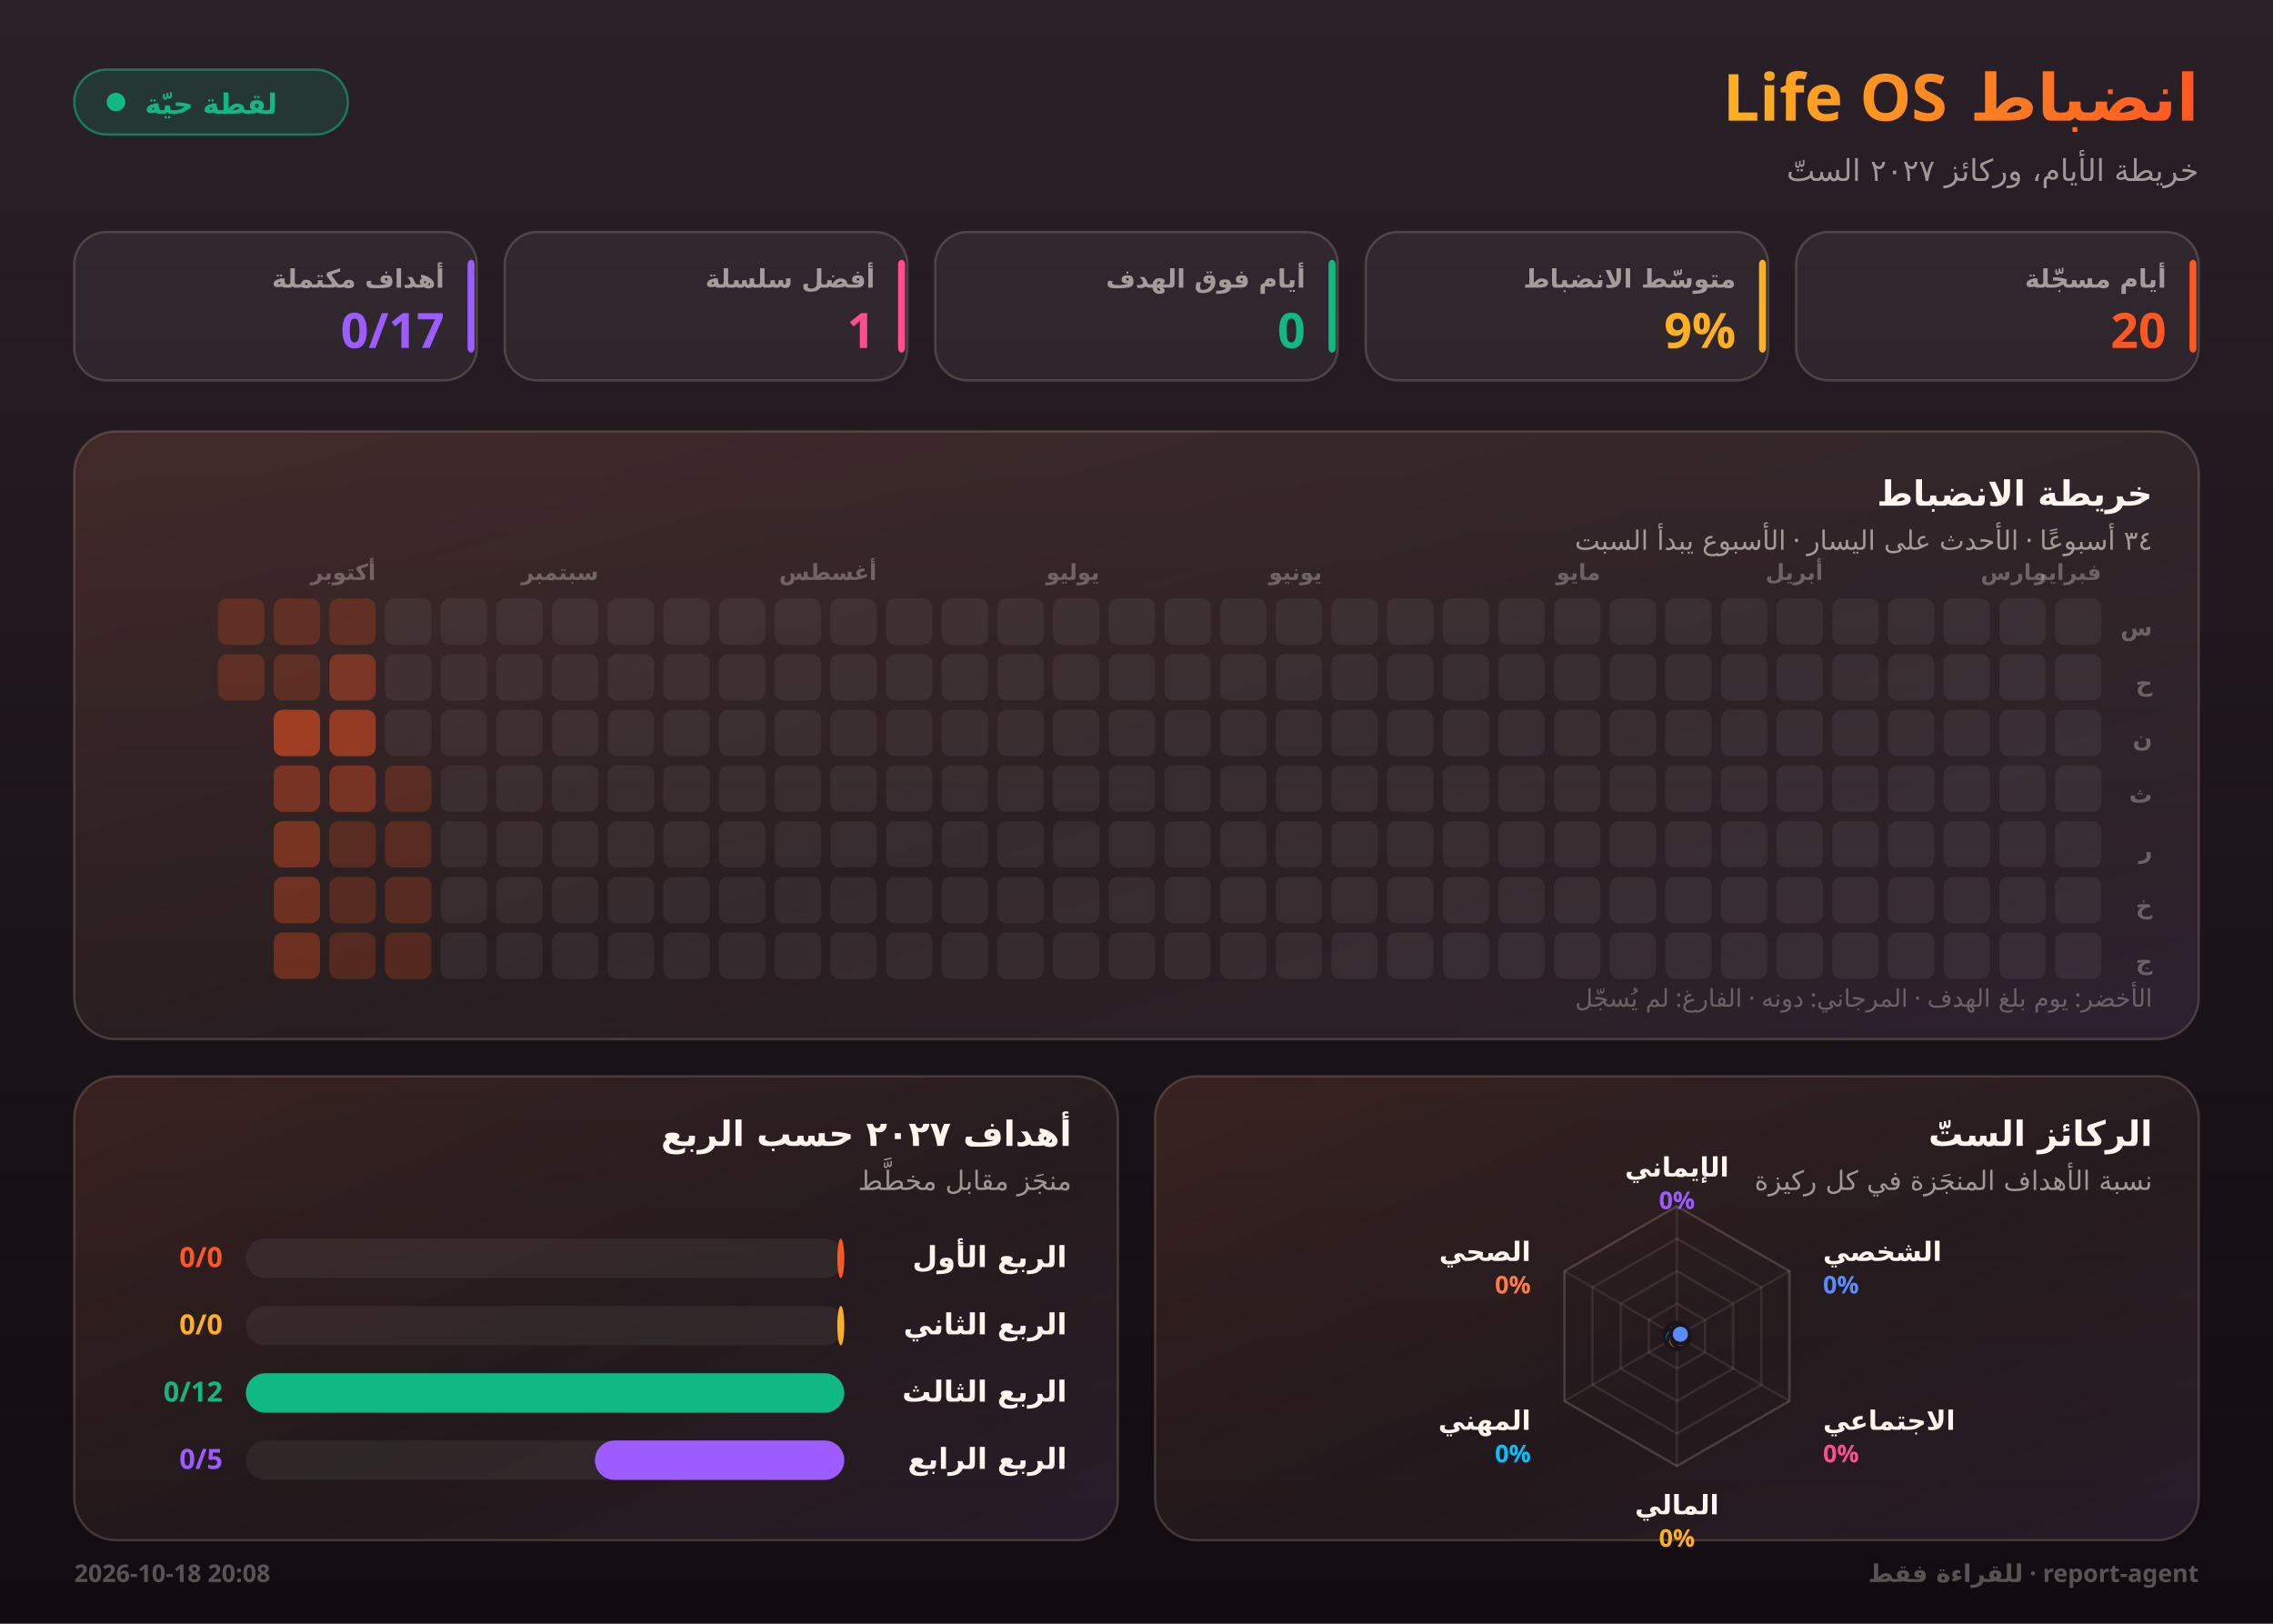
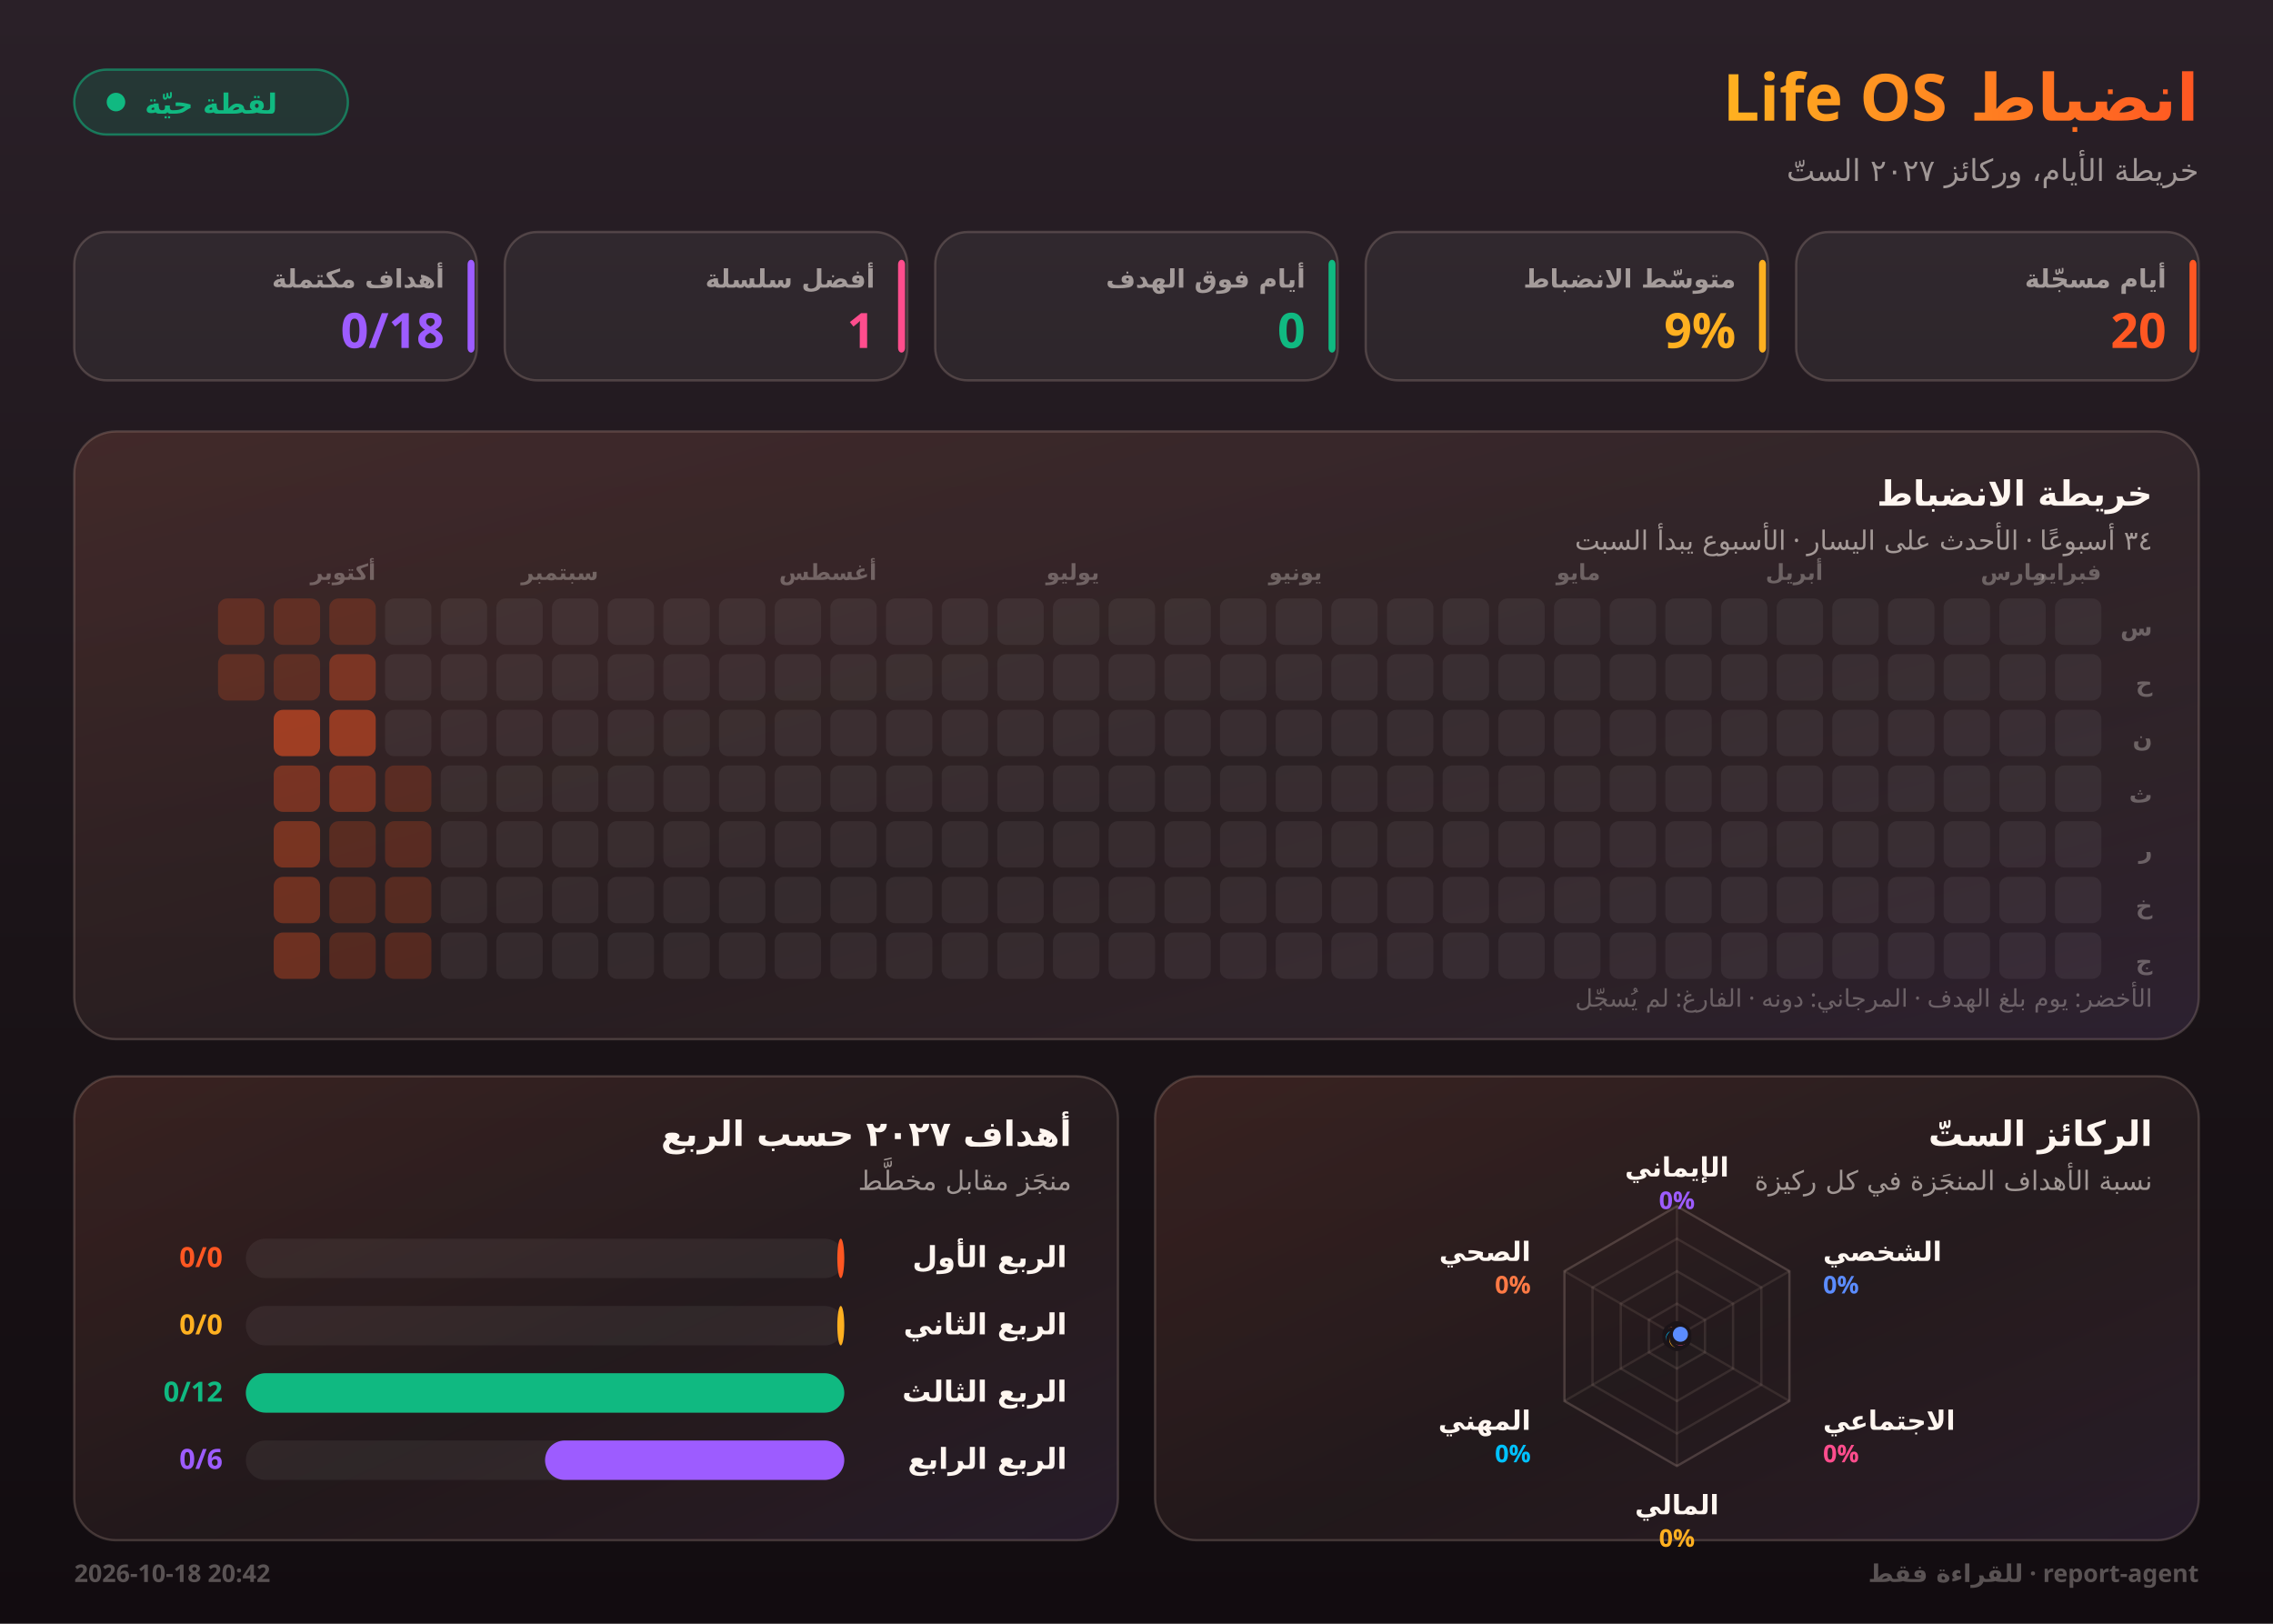
<svg xmlns="http://www.w3.org/2000/svg" width="980" height="700" viewBox="0 0 980 700" font-family="Tajawal, Cairo, 'Segoe UI', system-ui, sans-serif">
  <defs>
    <linearGradient id="sky" x1="0" y1="0" x2="0" y2="1">
      <stop offset="0%" stop-color="#2A2028" />
      <stop offset="55%" stop-color="#1B1418" />
      <stop offset="100%" stop-color="#120C10" />
    </linearGradient>
    <linearGradient id="sheen" x1="0" y1="0" x2="1" y2="1">
      <stop offset="0%" stop-color="#FF5722" stop-opacity="0.10" />
      <stop offset="55%" stop-color="#FF5722" stop-opacity="0.02" />
      <stop offset="100%" stop-color="#9D5CFF" stop-opacity="0.07" />
    </linearGradient>
    <linearGradient id="title" x1="1" y1="0" x2="0" y2="0">
      <stop offset="0%" stop-color="#FF5722" />
      <stop offset="100%" stop-color="#FFB020" />
    </linearGradient>
  </defs>
  <rect width="980" height="700" fill="url(#sky)" />
  <text x="948" y="52" fill="url(#title)" font-size="28" font-weight="800" text-anchor="start" style="direction:rtl;unicode-bidi:isolate">انضباط Life OS</text>
  <text x="948" y="78" fill="rgba(255,246,240,0.56)" font-size="13" font-weight="500" text-anchor="start" style="direction:rtl;unicode-bidi:isolate">خريطة الأيام، وركائز ٢٠٢٧ الستّ</text>
  <rect x="32" y="30" width="118" height="28" rx="14" fill="#10B981" fill-opacity="0.16" stroke="#10B981" stroke-opacity="0.55" />
  <circle cx="50" cy="44" r="4" fill="#10B981" />
  <text x="91" y="49" fill="#10B981" font-size="12" font-weight="700" text-anchor="middle" style="direction:rtl;unicode-bidi:isolate">لقطة حيّة</text>
  <rect x="774.4" y="100" width="173.6" height="64" rx="14" fill="rgba(255,255,255,0.05)" stroke="rgba(255,225,210,0.18)" />
  <rect x="944" y="112" width="3" height="40" rx="2" fill="#FF5722" />
  <text x="934" y="124" fill="rgba(255,246,240,0.56)" font-size="11" font-weight="600" text-anchor="start" style="direction:rtl;unicode-bidi:isolate">أيام مسجّلة</text>
  <text x="934" y="150" fill="#FF5722" font-size="21" font-weight="800" text-anchor="end" style="direction:ltr;unicode-bidi:isolate">20</text>
  <rect x="588.8" y="100" width="173.6" height="64" rx="14" fill="rgba(255,255,255,0.05)" stroke="rgba(255,225,210,0.18)" />
  <rect x="758.4" y="112" width="3" height="40" rx="2" fill="#FFB020" />
  <text x="748.4" y="124" fill="rgba(255,246,240,0.56)" font-size="11" font-weight="600" text-anchor="start" style="direction:rtl;unicode-bidi:isolate">متوسّط الانضباط</text>
  <text x="748.4" y="150" fill="#FFB020" font-size="21" font-weight="800" text-anchor="end" style="direction:ltr;unicode-bidi:isolate">9%</text>
  <rect x="403.2" y="100" width="173.6" height="64" rx="14" fill="rgba(255,255,255,0.05)" stroke="rgba(255,225,210,0.18)" />
  <rect x="572.8" y="112" width="3" height="40" rx="2" fill="#10B981" />
  <text x="562.8" y="124" fill="rgba(255,246,240,0.56)" font-size="11" font-weight="600" text-anchor="start" style="direction:rtl;unicode-bidi:isolate">أيام فوق الهدف</text>
  <text x="562.8" y="150" fill="#10B981" font-size="21" font-weight="800" text-anchor="end" style="direction:ltr;unicode-bidi:isolate">0</text>
  <rect x="217.6" y="100" width="173.6" height="64" rx="14" fill="rgba(255,255,255,0.05)" stroke="rgba(255,225,210,0.18)" />
  <rect x="387.2" y="112" width="3" height="40" rx="2" fill="#FF4D8D" />
  <text x="377.2" y="124" fill="rgba(255,246,240,0.56)" font-size="11" font-weight="600" text-anchor="start" style="direction:rtl;unicode-bidi:isolate">أفضل سلسلة</text>
  <text x="377.2" y="150" fill="#FF4D8D" font-size="21" font-weight="800" text-anchor="end" style="direction:ltr;unicode-bidi:isolate">1</text>
  <rect x="32" y="100" width="173.6" height="64" rx="14" fill="rgba(255,255,255,0.05)" stroke="rgba(255,225,210,0.18)" />
  <rect x="201.6" y="112" width="3" height="40" rx="2" fill="#9D5CFF" />
  <text x="191.6" y="124" fill="rgba(255,246,240,0.56)" font-size="11" font-weight="600" text-anchor="start" style="direction:rtl;unicode-bidi:isolate">أهداف مكتملة</text>
-   <text x="191.6" y="150" fill="#9D5CFF" font-size="21" font-weight="800" text-anchor="end" style="direction:ltr;unicode-bidi:isolate">0/17</text>
+   <text x="191.6" y="150" fill="#9D5CFF" font-size="21" font-weight="800" text-anchor="end" style="direction:ltr;unicode-bidi:isolate">0/18</text>
  <g>
    <rect x="32" y="186" width="916" height="262" rx="18" fill="rgba(255,255,255,0.045)" stroke="rgba(255,225,210,0.18)" />
    <rect x="32" y="186" width="916" height="262" rx="18" fill="url(#sheen)" />
  </g>
  <text x="928" y="218" fill="#FFF6F0" font-size="15" font-weight="700" text-anchor="start" style="direction:rtl;unicode-bidi:isolate">خريطة الانضباط</text>
  <text x="928" y="237" fill="rgba(255,246,240,0.56)" font-size="11.5" font-weight="500" text-anchor="start" style="direction:rtl;unicode-bidi:isolate">٣٤ أسبوعًا · الأحدث على اليسار · الأسبوع يبدأ السبت</text>
  <text x="928" y="274" fill="rgba(255,246,240,0.30)" font-size="10" font-weight="600" text-anchor="start" style="direction:rtl;unicode-bidi:isolate">س</text>
  <text x="928" y="298" fill="rgba(255,246,240,0.30)" font-size="10" font-weight="600" text-anchor="start" style="direction:rtl;unicode-bidi:isolate">ح</text>
  <text x="928" y="322" fill="rgba(255,246,240,0.30)" font-size="10" font-weight="600" text-anchor="start" style="direction:rtl;unicode-bidi:isolate">ن</text>
  <text x="928" y="346" fill="rgba(255,246,240,0.30)" font-size="10" font-weight="600" text-anchor="start" style="direction:rtl;unicode-bidi:isolate">ث</text>
  <text x="928" y="370" fill="rgba(255,246,240,0.30)" font-size="10" font-weight="600" text-anchor="start" style="direction:rtl;unicode-bidi:isolate">ر</text>
  <text x="928" y="394" fill="rgba(255,246,240,0.30)" font-size="10" font-weight="600" text-anchor="start" style="direction:rtl;unicode-bidi:isolate">خ</text>
  <text x="928" y="418" fill="rgba(255,246,240,0.30)" font-size="10" font-weight="600" text-anchor="start" style="direction:rtl;unicode-bidi:isolate">ج</text>
  <text x="906" y="250" fill="rgba(255,246,240,0.30)" font-size="9.5" font-weight="600" text-anchor="start" style="direction:rtl;unicode-bidi:isolate">فبراير</text>
  <rect x="886" y="258" width="20" height="20" rx="4" fill="rgba(255,255,255,0.055)" fill-opacity="1.00" />
  <rect x="886" y="282" width="20" height="20" rx="4" fill="rgba(255,255,255,0.055)" fill-opacity="1.00" />
  <rect x="886" y="306" width="20" height="20" rx="4" fill="rgba(255,255,255,0.055)" fill-opacity="1.00" />
  <rect x="886" y="330" width="20" height="20" rx="4" fill="rgba(255,255,255,0.055)" fill-opacity="1.00" />
  <rect x="886" y="354" width="20" height="20" rx="4" fill="rgba(255,255,255,0.055)" fill-opacity="1.00" />
  <rect x="886" y="378" width="20" height="20" rx="4" fill="rgba(255,255,255,0.055)" fill-opacity="1.00" />
  <rect x="886" y="402" width="20" height="20" rx="4" fill="rgba(255,255,255,0.055)" fill-opacity="1.00" />
  <text x="882" y="250" fill="rgba(255,246,240,0.30)" font-size="9.5" font-weight="600" text-anchor="start" style="direction:rtl;unicode-bidi:isolate">مارس</text>
  <rect x="862" y="258" width="20" height="20" rx="4" fill="rgba(255,255,255,0.055)" fill-opacity="1.00" />
  <rect x="862" y="282" width="20" height="20" rx="4" fill="rgba(255,255,255,0.055)" fill-opacity="1.00" />
  <rect x="862" y="306" width="20" height="20" rx="4" fill="rgba(255,255,255,0.055)" fill-opacity="1.00" />
  <rect x="862" y="330" width="20" height="20" rx="4" fill="rgba(255,255,255,0.055)" fill-opacity="1.00" />
  <rect x="862" y="354" width="20" height="20" rx="4" fill="rgba(255,255,255,0.055)" fill-opacity="1.00" />
  <rect x="862" y="378" width="20" height="20" rx="4" fill="rgba(255,255,255,0.055)" fill-opacity="1.00" />
  <rect x="862" y="402" width="20" height="20" rx="4" fill="rgba(255,255,255,0.055)" fill-opacity="1.00" />
  <rect x="838" y="258" width="20" height="20" rx="4" fill="rgba(255,255,255,0.055)" fill-opacity="1.00" />
  <rect x="838" y="282" width="20" height="20" rx="4" fill="rgba(255,255,255,0.055)" fill-opacity="1.00" />
  <rect x="838" y="306" width="20" height="20" rx="4" fill="rgba(255,255,255,0.055)" fill-opacity="1.00" />
  <rect x="838" y="330" width="20" height="20" rx="4" fill="rgba(255,255,255,0.055)" fill-opacity="1.00" />
  <rect x="838" y="354" width="20" height="20" rx="4" fill="rgba(255,255,255,0.055)" fill-opacity="1.00" />
  <rect x="838" y="378" width="20" height="20" rx="4" fill="rgba(255,255,255,0.055)" fill-opacity="1.00" />
  <rect x="838" y="402" width="20" height="20" rx="4" fill="rgba(255,255,255,0.055)" fill-opacity="1.00" />
  <rect x="814" y="258" width="20" height="20" rx="4" fill="rgba(255,255,255,0.055)" fill-opacity="1.00" />
  <rect x="814" y="282" width="20" height="20" rx="4" fill="rgba(255,255,255,0.055)" fill-opacity="1.00" />
  <rect x="814" y="306" width="20" height="20" rx="4" fill="rgba(255,255,255,0.055)" fill-opacity="1.00" />
  <rect x="814" y="330" width="20" height="20" rx="4" fill="rgba(255,255,255,0.055)" fill-opacity="1.00" />
  <rect x="814" y="354" width="20" height="20" rx="4" fill="rgba(255,255,255,0.055)" fill-opacity="1.00" />
  <rect x="814" y="378" width="20" height="20" rx="4" fill="rgba(255,255,255,0.055)" fill-opacity="1.00" />
  <rect x="814" y="402" width="20" height="20" rx="4" fill="rgba(255,255,255,0.055)" fill-opacity="1.00" />
  <rect x="790" y="258" width="20" height="20" rx="4" fill="rgba(255,255,255,0.055)" fill-opacity="1.00" />
  <rect x="790" y="282" width="20" height="20" rx="4" fill="rgba(255,255,255,0.055)" fill-opacity="1.00" />
  <rect x="790" y="306" width="20" height="20" rx="4" fill="rgba(255,255,255,0.055)" fill-opacity="1.00" />
  <rect x="790" y="330" width="20" height="20" rx="4" fill="rgba(255,255,255,0.055)" fill-opacity="1.00" />
  <rect x="790" y="354" width="20" height="20" rx="4" fill="rgba(255,255,255,0.055)" fill-opacity="1.00" />
  <rect x="790" y="378" width="20" height="20" rx="4" fill="rgba(255,255,255,0.055)" fill-opacity="1.00" />
  <rect x="790" y="402" width="20" height="20" rx="4" fill="rgba(255,255,255,0.055)" fill-opacity="1.00" />
  <text x="786" y="250" fill="rgba(255,246,240,0.30)" font-size="9.5" font-weight="600" text-anchor="start" style="direction:rtl;unicode-bidi:isolate">أبريل</text>
  <rect x="766" y="258" width="20" height="20" rx="4" fill="rgba(255,255,255,0.055)" fill-opacity="1.00" />
  <rect x="766" y="282" width="20" height="20" rx="4" fill="rgba(255,255,255,0.055)" fill-opacity="1.00" />
  <rect x="766" y="306" width="20" height="20" rx="4" fill="rgba(255,255,255,0.055)" fill-opacity="1.00" />
  <rect x="766" y="330" width="20" height="20" rx="4" fill="rgba(255,255,255,0.055)" fill-opacity="1.00" />
  <rect x="766" y="354" width="20" height="20" rx="4" fill="rgba(255,255,255,0.055)" fill-opacity="1.00" />
  <rect x="766" y="378" width="20" height="20" rx="4" fill="rgba(255,255,255,0.055)" fill-opacity="1.00" />
  <rect x="766" y="402" width="20" height="20" rx="4" fill="rgba(255,255,255,0.055)" fill-opacity="1.00" />
  <rect x="742" y="258" width="20" height="20" rx="4" fill="rgba(255,255,255,0.055)" fill-opacity="1.00" />
  <rect x="742" y="282" width="20" height="20" rx="4" fill="rgba(255,255,255,0.055)" fill-opacity="1.00" />
  <rect x="742" y="306" width="20" height="20" rx="4" fill="rgba(255,255,255,0.055)" fill-opacity="1.00" />
  <rect x="742" y="330" width="20" height="20" rx="4" fill="rgba(255,255,255,0.055)" fill-opacity="1.00" />
  <rect x="742" y="354" width="20" height="20" rx="4" fill="rgba(255,255,255,0.055)" fill-opacity="1.00" />
  <rect x="742" y="378" width="20" height="20" rx="4" fill="rgba(255,255,255,0.055)" fill-opacity="1.00" />
  <rect x="742" y="402" width="20" height="20" rx="4" fill="rgba(255,255,255,0.055)" fill-opacity="1.00" />
  <rect x="718" y="258" width="20" height="20" rx="4" fill="rgba(255,255,255,0.055)" fill-opacity="1.00" />
  <rect x="718" y="282" width="20" height="20" rx="4" fill="rgba(255,255,255,0.055)" fill-opacity="1.00" />
  <rect x="718" y="306" width="20" height="20" rx="4" fill="rgba(255,255,255,0.055)" fill-opacity="1.00" />
  <rect x="718" y="330" width="20" height="20" rx="4" fill="rgba(255,255,255,0.055)" fill-opacity="1.00" />
  <rect x="718" y="354" width="20" height="20" rx="4" fill="rgba(255,255,255,0.055)" fill-opacity="1.00" />
  <rect x="718" y="378" width="20" height="20" rx="4" fill="rgba(255,255,255,0.055)" fill-opacity="1.00" />
  <rect x="718" y="402" width="20" height="20" rx="4" fill="rgba(255,255,255,0.055)" fill-opacity="1.00" />
  <rect x="694" y="258" width="20" height="20" rx="4" fill="rgba(255,255,255,0.055)" fill-opacity="1.00" />
  <rect x="694" y="282" width="20" height="20" rx="4" fill="rgba(255,255,255,0.055)" fill-opacity="1.00" />
  <rect x="694" y="306" width="20" height="20" rx="4" fill="rgba(255,255,255,0.055)" fill-opacity="1.00" />
  <rect x="694" y="330" width="20" height="20" rx="4" fill="rgba(255,255,255,0.055)" fill-opacity="1.00" />
  <rect x="694" y="354" width="20" height="20" rx="4" fill="rgba(255,255,255,0.055)" fill-opacity="1.00" />
  <rect x="694" y="378" width="20" height="20" rx="4" fill="rgba(255,255,255,0.055)" fill-opacity="1.00" />
  <rect x="694" y="402" width="20" height="20" rx="4" fill="rgba(255,255,255,0.055)" fill-opacity="1.00" />
  <text x="690" y="250" fill="rgba(255,246,240,0.30)" font-size="9.5" font-weight="600" text-anchor="start" style="direction:rtl;unicode-bidi:isolate">مايو</text>
  <rect x="670" y="258" width="20" height="20" rx="4" fill="rgba(255,255,255,0.055)" fill-opacity="1.00" />
  <rect x="670" y="282" width="20" height="20" rx="4" fill="rgba(255,255,255,0.055)" fill-opacity="1.00" />
  <rect x="670" y="306" width="20" height="20" rx="4" fill="rgba(255,255,255,0.055)" fill-opacity="1.00" />
  <rect x="670" y="330" width="20" height="20" rx="4" fill="rgba(255,255,255,0.055)" fill-opacity="1.00" />
  <rect x="670" y="354" width="20" height="20" rx="4" fill="rgba(255,255,255,0.055)" fill-opacity="1.00" />
  <rect x="670" y="378" width="20" height="20" rx="4" fill="rgba(255,255,255,0.055)" fill-opacity="1.00" />
  <rect x="670" y="402" width="20" height="20" rx="4" fill="rgba(255,255,255,0.055)" fill-opacity="1.00" />
  <rect x="646" y="258" width="20" height="20" rx="4" fill="rgba(255,255,255,0.055)" fill-opacity="1.00" />
  <rect x="646" y="282" width="20" height="20" rx="4" fill="rgba(255,255,255,0.055)" fill-opacity="1.00" />
  <rect x="646" y="306" width="20" height="20" rx="4" fill="rgba(255,255,255,0.055)" fill-opacity="1.00" />
  <rect x="646" y="330" width="20" height="20" rx="4" fill="rgba(255,255,255,0.055)" fill-opacity="1.00" />
  <rect x="646" y="354" width="20" height="20" rx="4" fill="rgba(255,255,255,0.055)" fill-opacity="1.00" />
  <rect x="646" y="378" width="20" height="20" rx="4" fill="rgba(255,255,255,0.055)" fill-opacity="1.00" />
  <rect x="646" y="402" width="20" height="20" rx="4" fill="rgba(255,255,255,0.055)" fill-opacity="1.00" />
  <rect x="622" y="258" width="20" height="20" rx="4" fill="rgba(255,255,255,0.055)" fill-opacity="1.00" />
  <rect x="622" y="282" width="20" height="20" rx="4" fill="rgba(255,255,255,0.055)" fill-opacity="1.00" />
  <rect x="622" y="306" width="20" height="20" rx="4" fill="rgba(255,255,255,0.055)" fill-opacity="1.00" />
  <rect x="622" y="330" width="20" height="20" rx="4" fill="rgba(255,255,255,0.055)" fill-opacity="1.00" />
  <rect x="622" y="354" width="20" height="20" rx="4" fill="rgba(255,255,255,0.055)" fill-opacity="1.00" />
  <rect x="622" y="378" width="20" height="20" rx="4" fill="rgba(255,255,255,0.055)" fill-opacity="1.00" />
  <rect x="622" y="402" width="20" height="20" rx="4" fill="rgba(255,255,255,0.055)" fill-opacity="1.00" />
  <rect x="598" y="258" width="20" height="20" rx="4" fill="rgba(255,255,255,0.055)" fill-opacity="1.00" />
  <rect x="598" y="282" width="20" height="20" rx="4" fill="rgba(255,255,255,0.055)" fill-opacity="1.00" />
  <rect x="598" y="306" width="20" height="20" rx="4" fill="rgba(255,255,255,0.055)" fill-opacity="1.00" />
  <rect x="598" y="330" width="20" height="20" rx="4" fill="rgba(255,255,255,0.055)" fill-opacity="1.00" />
  <rect x="598" y="354" width="20" height="20" rx="4" fill="rgba(255,255,255,0.055)" fill-opacity="1.00" />
  <rect x="598" y="378" width="20" height="20" rx="4" fill="rgba(255,255,255,0.055)" fill-opacity="1.00" />
  <rect x="598" y="402" width="20" height="20" rx="4" fill="rgba(255,255,255,0.055)" fill-opacity="1.00" />
  <rect x="574" y="258" width="20" height="20" rx="4" fill="rgba(255,255,255,0.055)" fill-opacity="1.00" />
  <rect x="574" y="282" width="20" height="20" rx="4" fill="rgba(255,255,255,0.055)" fill-opacity="1.00" />
  <rect x="574" y="306" width="20" height="20" rx="4" fill="rgba(255,255,255,0.055)" fill-opacity="1.00" />
  <rect x="574" y="330" width="20" height="20" rx="4" fill="rgba(255,255,255,0.055)" fill-opacity="1.00" />
  <rect x="574" y="354" width="20" height="20" rx="4" fill="rgba(255,255,255,0.055)" fill-opacity="1.00" />
  <rect x="574" y="378" width="20" height="20" rx="4" fill="rgba(255,255,255,0.055)" fill-opacity="1.00" />
  <rect x="574" y="402" width="20" height="20" rx="4" fill="rgba(255,255,255,0.055)" fill-opacity="1.00" />
  <text x="570" y="250" fill="rgba(255,246,240,0.30)" font-size="9.5" font-weight="600" text-anchor="start" style="direction:rtl;unicode-bidi:isolate">يونيو</text>
  <rect x="550" y="258" width="20" height="20" rx="4" fill="rgba(255,255,255,0.055)" fill-opacity="1.00" />
  <rect x="550" y="282" width="20" height="20" rx="4" fill="rgba(255,255,255,0.055)" fill-opacity="1.00" />
  <rect x="550" y="306" width="20" height="20" rx="4" fill="rgba(255,255,255,0.055)" fill-opacity="1.00" />
  <rect x="550" y="330" width="20" height="20" rx="4" fill="rgba(255,255,255,0.055)" fill-opacity="1.00" />
  <rect x="550" y="354" width="20" height="20" rx="4" fill="rgba(255,255,255,0.055)" fill-opacity="1.00" />
  <rect x="550" y="378" width="20" height="20" rx="4" fill="rgba(255,255,255,0.055)" fill-opacity="1.00" />
  <rect x="550" y="402" width="20" height="20" rx="4" fill="rgba(255,255,255,0.055)" fill-opacity="1.00" />
  <rect x="526" y="258" width="20" height="20" rx="4" fill="rgba(255,255,255,0.055)" fill-opacity="1.00" />
  <rect x="526" y="282" width="20" height="20" rx="4" fill="rgba(255,255,255,0.055)" fill-opacity="1.00" />
  <rect x="526" y="306" width="20" height="20" rx="4" fill="rgba(255,255,255,0.055)" fill-opacity="1.00" />
  <rect x="526" y="330" width="20" height="20" rx="4" fill="rgba(255,255,255,0.055)" fill-opacity="1.00" />
  <rect x="526" y="354" width="20" height="20" rx="4" fill="rgba(255,255,255,0.055)" fill-opacity="1.00" />
  <rect x="526" y="378" width="20" height="20" rx="4" fill="rgba(255,255,255,0.055)" fill-opacity="1.00" />
  <rect x="526" y="402" width="20" height="20" rx="4" fill="rgba(255,255,255,0.055)" fill-opacity="1.00" />
  <rect x="502" y="258" width="20" height="20" rx="4" fill="rgba(255,255,255,0.055)" fill-opacity="1.00" />
  <rect x="502" y="282" width="20" height="20" rx="4" fill="rgba(255,255,255,0.055)" fill-opacity="1.00" />
  <rect x="502" y="306" width="20" height="20" rx="4" fill="rgba(255,255,255,0.055)" fill-opacity="1.00" />
  <rect x="502" y="330" width="20" height="20" rx="4" fill="rgba(255,255,255,0.055)" fill-opacity="1.00" />
  <rect x="502" y="354" width="20" height="20" rx="4" fill="rgba(255,255,255,0.055)" fill-opacity="1.00" />
  <rect x="502" y="378" width="20" height="20" rx="4" fill="rgba(255,255,255,0.055)" fill-opacity="1.00" />
  <rect x="502" y="402" width="20" height="20" rx="4" fill="rgba(255,255,255,0.055)" fill-opacity="1.00" />
  <rect x="478" y="258" width="20" height="20" rx="4" fill="rgba(255,255,255,0.055)" fill-opacity="1.00" />
  <rect x="478" y="282" width="20" height="20" rx="4" fill="rgba(255,255,255,0.055)" fill-opacity="1.00" />
  <rect x="478" y="306" width="20" height="20" rx="4" fill="rgba(255,255,255,0.055)" fill-opacity="1.00" />
  <rect x="478" y="330" width="20" height="20" rx="4" fill="rgba(255,255,255,0.055)" fill-opacity="1.00" />
  <rect x="478" y="354" width="20" height="20" rx="4" fill="rgba(255,255,255,0.055)" fill-opacity="1.00" />
  <rect x="478" y="378" width="20" height="20" rx="4" fill="rgba(255,255,255,0.055)" fill-opacity="1.00" />
  <rect x="478" y="402" width="20" height="20" rx="4" fill="rgba(255,255,255,0.055)" fill-opacity="1.00" />
  <text x="474" y="250" fill="rgba(255,246,240,0.30)" font-size="9.5" font-weight="600" text-anchor="start" style="direction:rtl;unicode-bidi:isolate">يوليو</text>
  <rect x="454" y="258" width="20" height="20" rx="4" fill="rgba(255,255,255,0.055)" fill-opacity="1.00" />
  <rect x="454" y="282" width="20" height="20" rx="4" fill="rgba(255,255,255,0.055)" fill-opacity="1.00" />
  <rect x="454" y="306" width="20" height="20" rx="4" fill="rgba(255,255,255,0.055)" fill-opacity="1.00" />
  <rect x="454" y="330" width="20" height="20" rx="4" fill="rgba(255,255,255,0.055)" fill-opacity="1.00" />
  <rect x="454" y="354" width="20" height="20" rx="4" fill="rgba(255,255,255,0.055)" fill-opacity="1.00" />
  <rect x="454" y="378" width="20" height="20" rx="4" fill="rgba(255,255,255,0.055)" fill-opacity="1.00" />
  <rect x="454" y="402" width="20" height="20" rx="4" fill="rgba(255,255,255,0.055)" fill-opacity="1.00" />
  <rect x="430" y="258" width="20" height="20" rx="4" fill="rgba(255,255,255,0.055)" fill-opacity="1.00" />
  <rect x="430" y="282" width="20" height="20" rx="4" fill="rgba(255,255,255,0.055)" fill-opacity="1.00" />
  <rect x="430" y="306" width="20" height="20" rx="4" fill="rgba(255,255,255,0.055)" fill-opacity="1.00" />
  <rect x="430" y="330" width="20" height="20" rx="4" fill="rgba(255,255,255,0.055)" fill-opacity="1.00" />
  <rect x="430" y="354" width="20" height="20" rx="4" fill="rgba(255,255,255,0.055)" fill-opacity="1.00" />
  <rect x="430" y="378" width="20" height="20" rx="4" fill="rgba(255,255,255,0.055)" fill-opacity="1.00" />
  <rect x="430" y="402" width="20" height="20" rx="4" fill="rgba(255,255,255,0.055)" fill-opacity="1.00" />
  <rect x="406" y="258" width="20" height="20" rx="4" fill="rgba(255,255,255,0.055)" fill-opacity="1.00" />
  <rect x="406" y="282" width="20" height="20" rx="4" fill="rgba(255,255,255,0.055)" fill-opacity="1.00" />
  <rect x="406" y="306" width="20" height="20" rx="4" fill="rgba(255,255,255,0.055)" fill-opacity="1.00" />
  <rect x="406" y="330" width="20" height="20" rx="4" fill="rgba(255,255,255,0.055)" fill-opacity="1.00" />
  <rect x="406" y="354" width="20" height="20" rx="4" fill="rgba(255,255,255,0.055)" fill-opacity="1.00" />
  <rect x="406" y="378" width="20" height="20" rx="4" fill="rgba(255,255,255,0.055)" fill-opacity="1.00" />
  <rect x="406" y="402" width="20" height="20" rx="4" fill="rgba(255,255,255,0.055)" fill-opacity="1.00" />
  <rect x="382" y="258" width="20" height="20" rx="4" fill="rgba(255,255,255,0.055)" fill-opacity="1.00" />
  <rect x="382" y="282" width="20" height="20" rx="4" fill="rgba(255,255,255,0.055)" fill-opacity="1.00" />
  <rect x="382" y="306" width="20" height="20" rx="4" fill="rgba(255,255,255,0.055)" fill-opacity="1.00" />
  <rect x="382" y="330" width="20" height="20" rx="4" fill="rgba(255,255,255,0.055)" fill-opacity="1.00" />
  <rect x="382" y="354" width="20" height="20" rx="4" fill="rgba(255,255,255,0.055)" fill-opacity="1.00" />
  <rect x="382" y="378" width="20" height="20" rx="4" fill="rgba(255,255,255,0.055)" fill-opacity="1.00" />
  <rect x="382" y="402" width="20" height="20" rx="4" fill="rgba(255,255,255,0.055)" fill-opacity="1.00" />
  <text x="378" y="250" fill="rgba(255,246,240,0.30)" font-size="9.5" font-weight="600" text-anchor="start" style="direction:rtl;unicode-bidi:isolate">أغسطس</text>
  <rect x="358" y="258" width="20" height="20" rx="4" fill="rgba(255,255,255,0.055)" fill-opacity="1.00" />
  <rect x="358" y="282" width="20" height="20" rx="4" fill="rgba(255,255,255,0.055)" fill-opacity="1.00" />
  <rect x="358" y="306" width="20" height="20" rx="4" fill="rgba(255,255,255,0.055)" fill-opacity="1.00" />
  <rect x="358" y="330" width="20" height="20" rx="4" fill="rgba(255,255,255,0.055)" fill-opacity="1.00" />
  <rect x="358" y="354" width="20" height="20" rx="4" fill="rgba(255,255,255,0.055)" fill-opacity="1.00" />
  <rect x="358" y="378" width="20" height="20" rx="4" fill="rgba(255,255,255,0.055)" fill-opacity="1.00" />
  <rect x="358" y="402" width="20" height="20" rx="4" fill="rgba(255,255,255,0.055)" fill-opacity="1.00" />
  <rect x="334" y="258" width="20" height="20" rx="4" fill="rgba(255,255,255,0.055)" fill-opacity="1.00" />
  <rect x="334" y="282" width="20" height="20" rx="4" fill="rgba(255,255,255,0.055)" fill-opacity="1.00" />
  <rect x="334" y="306" width="20" height="20" rx="4" fill="rgba(255,255,255,0.055)" fill-opacity="1.00" />
  <rect x="334" y="330" width="20" height="20" rx="4" fill="rgba(255,255,255,0.055)" fill-opacity="1.00" />
  <rect x="334" y="354" width="20" height="20" rx="4" fill="rgba(255,255,255,0.055)" fill-opacity="1.00" />
  <rect x="334" y="378" width="20" height="20" rx="4" fill="rgba(255,255,255,0.055)" fill-opacity="1.00" />
  <rect x="334" y="402" width="20" height="20" rx="4" fill="rgba(255,255,255,0.055)" fill-opacity="1.00" />
  <rect x="310" y="258" width="20" height="20" rx="4" fill="rgba(255,255,255,0.055)" fill-opacity="1.00" />
  <rect x="310" y="282" width="20" height="20" rx="4" fill="rgba(255,255,255,0.055)" fill-opacity="1.00" />
  <rect x="310" y="306" width="20" height="20" rx="4" fill="rgba(255,255,255,0.055)" fill-opacity="1.00" />
  <rect x="310" y="330" width="20" height="20" rx="4" fill="rgba(255,255,255,0.055)" fill-opacity="1.00" />
  <rect x="310" y="354" width="20" height="20" rx="4" fill="rgba(255,255,255,0.055)" fill-opacity="1.00" />
  <rect x="310" y="378" width="20" height="20" rx="4" fill="rgba(255,255,255,0.055)" fill-opacity="1.00" />
  <rect x="310" y="402" width="20" height="20" rx="4" fill="rgba(255,255,255,0.055)" fill-opacity="1.00" />
  <rect x="286" y="258" width="20" height="20" rx="4" fill="rgba(255,255,255,0.055)" fill-opacity="1.00" />
  <rect x="286" y="282" width="20" height="20" rx="4" fill="rgba(255,255,255,0.055)" fill-opacity="1.00" />
  <rect x="286" y="306" width="20" height="20" rx="4" fill="rgba(255,255,255,0.055)" fill-opacity="1.00" />
  <rect x="286" y="330" width="20" height="20" rx="4" fill="rgba(255,255,255,0.055)" fill-opacity="1.00" />
  <rect x="286" y="354" width="20" height="20" rx="4" fill="rgba(255,255,255,0.055)" fill-opacity="1.00" />
  <rect x="286" y="378" width="20" height="20" rx="4" fill="rgba(255,255,255,0.055)" fill-opacity="1.00" />
  <rect x="286" y="402" width="20" height="20" rx="4" fill="rgba(255,255,255,0.055)" fill-opacity="1.00" />
  <rect x="262" y="258" width="20" height="20" rx="4" fill="rgba(255,255,255,0.055)" fill-opacity="1.00" />
  <rect x="262" y="282" width="20" height="20" rx="4" fill="rgba(255,255,255,0.055)" fill-opacity="1.00" />
  <rect x="262" y="306" width="20" height="20" rx="4" fill="rgba(255,255,255,0.055)" fill-opacity="1.00" />
  <rect x="262" y="330" width="20" height="20" rx="4" fill="rgba(255,255,255,0.055)" fill-opacity="1.00" />
  <rect x="262" y="354" width="20" height="20" rx="4" fill="rgba(255,255,255,0.055)" fill-opacity="1.00" />
  <rect x="262" y="378" width="20" height="20" rx="4" fill="rgba(255,255,255,0.055)" fill-opacity="1.00" />
  <rect x="262" y="402" width="20" height="20" rx="4" fill="rgba(255,255,255,0.055)" fill-opacity="1.00" />
  <text x="258" y="250" fill="rgba(255,246,240,0.30)" font-size="9.5" font-weight="600" text-anchor="start" style="direction:rtl;unicode-bidi:isolate">سبتمبر</text>
  <rect x="238" y="258" width="20" height="20" rx="4" fill="rgba(255,255,255,0.055)" fill-opacity="1.00" />
  <rect x="238" y="282" width="20" height="20" rx="4" fill="rgba(255,255,255,0.055)" fill-opacity="1.00" />
  <rect x="238" y="306" width="20" height="20" rx="4" fill="rgba(255,255,255,0.055)" fill-opacity="1.00" />
  <rect x="238" y="330" width="20" height="20" rx="4" fill="rgba(255,255,255,0.055)" fill-opacity="1.00" />
  <rect x="238" y="354" width="20" height="20" rx="4" fill="rgba(255,255,255,0.055)" fill-opacity="1.00" />
  <rect x="238" y="378" width="20" height="20" rx="4" fill="rgba(255,255,255,0.055)" fill-opacity="1.00" />
  <rect x="238" y="402" width="20" height="20" rx="4" fill="rgba(255,255,255,0.055)" fill-opacity="1.00" />
  <rect x="214" y="258" width="20" height="20" rx="4" fill="rgba(255,255,255,0.055)" fill-opacity="1.00" />
  <rect x="214" y="282" width="20" height="20" rx="4" fill="rgba(255,255,255,0.055)" fill-opacity="1.00" />
  <rect x="214" y="306" width="20" height="20" rx="4" fill="rgba(255,255,255,0.055)" fill-opacity="1.00" />
  <rect x="214" y="330" width="20" height="20" rx="4" fill="rgba(255,255,255,0.055)" fill-opacity="1.00" />
  <rect x="214" y="354" width="20" height="20" rx="4" fill="rgba(255,255,255,0.055)" fill-opacity="1.00" />
  <rect x="214" y="378" width="20" height="20" rx="4" fill="rgba(255,255,255,0.055)" fill-opacity="1.00" />
  <rect x="214" y="402" width="20" height="20" rx="4" fill="rgba(255,255,255,0.055)" fill-opacity="1.00" />
  <rect x="190" y="258" width="20" height="20" rx="4" fill="rgba(255,255,255,0.055)" fill-opacity="1.00" />
  <rect x="190" y="282" width="20" height="20" rx="4" fill="rgba(255,255,255,0.055)" fill-opacity="1.00" />
  <rect x="190" y="306" width="20" height="20" rx="4" fill="rgba(255,255,255,0.055)" fill-opacity="1.00" />
  <rect x="190" y="330" width="20" height="20" rx="4" fill="rgba(255,255,255,0.055)" fill-opacity="1.00" />
  <rect x="190" y="354" width="20" height="20" rx="4" fill="rgba(255,255,255,0.055)" fill-opacity="1.00" />
  <rect x="190" y="378" width="20" height="20" rx="4" fill="rgba(255,255,255,0.055)" fill-opacity="1.00" />
  <rect x="190" y="402" width="20" height="20" rx="4" fill="rgba(255,255,255,0.055)" fill-opacity="1.00" />
  <rect x="166" y="258" width="20" height="20" rx="4" fill="rgba(255,255,255,0.055)" fill-opacity="1.00" />
  <rect x="166" y="282" width="20" height="20" rx="4" fill="rgba(255,255,255,0.055)" fill-opacity="1.00" />
  <rect x="166" y="306" width="20" height="20" rx="4" fill="rgba(255,255,255,0.055)" fill-opacity="1.00" />
  <rect x="166" y="330" width="20" height="20" rx="4" fill="#FF5722" fill-opacity="0.20" />
  <rect x="166" y="354" width="20" height="20" rx="4" fill="#FF5722" fill-opacity="0.20" />
  <rect x="166" y="378" width="20" height="20" rx="4" fill="#FF5722" fill-opacity="0.20" />
  <rect x="166" y="402" width="20" height="20" rx="4" fill="#FF5722" fill-opacity="0.20" />
  <text x="162" y="250" fill="rgba(255,246,240,0.30)" font-size="9.5" font-weight="600" text-anchor="start" style="direction:rtl;unicode-bidi:isolate">أكتوبر</text>
  <rect x="142" y="258" width="20" height="20" rx="4" fill="#FF5722" fill-opacity="0.20" />
  <rect x="142" y="282" width="20" height="20" rx="4" fill="#FF5722" fill-opacity="0.34" />
  <rect x="142" y="306" width="20" height="20" rx="4" fill="#FF5722" fill-opacity="0.48" />
  <rect x="142" y="330" width="20" height="20" rx="4" fill="#FF5722" fill-opacity="0.34" />
  <rect x="142" y="354" width="20" height="20" rx="4" fill="#FF5722" fill-opacity="0.20" />
  <rect x="142" y="378" width="20" height="20" rx="4" fill="#FF5722" fill-opacity="0.20" />
  <rect x="142" y="402" width="20" height="20" rx="4" fill="#FF5722" fill-opacity="0.20" />
  <rect x="118" y="258" width="20" height="20" rx="4" fill="#FF5722" fill-opacity="0.20" />
  <rect x="118" y="282" width="20" height="20" rx="4" fill="#FF5722" fill-opacity="0.20" />
  <rect x="118" y="306" width="20" height="20" rx="4" fill="#FF5722" fill-opacity="0.53" />
  <rect x="118" y="330" width="20" height="20" rx="4" fill="#FF5722" fill-opacity="0.34" />
  <rect x="118" y="354" width="20" height="20" rx="4" fill="#FF5722" fill-opacity="0.35" />
  <rect x="118" y="378" width="20" height="20" rx="4" fill="#FF5722" fill-opacity="0.31" />
  <rect x="118" y="402" width="20" height="20" rx="4" fill="#FF5722" fill-opacity="0.31" />
  <rect x="94" y="258" width="20" height="20" rx="4" fill="#FF5722" fill-opacity="0.20" />
  <rect x="94" y="282" width="20" height="20" rx="4" fill="#FF5722" fill-opacity="0.20" />
  <text x="928" y="434" fill="rgba(255,246,240,0.30)" font-size="10.5" font-weight="500" text-anchor="start" style="direction:rtl;unicode-bidi:isolate">الأخضر: يوم بلغ الهدف · المرجاني: دونه · الفارغ: لم يُسجّل</text>
  <g>
    <rect x="32" y="464" width="450" height="200" rx="18" fill="rgba(255,255,255,0.045)" stroke="rgba(255,225,210,0.18)" />
    <rect x="32" y="464" width="450" height="200" rx="18" fill="url(#sheen)" />
  </g>
  <text x="462" y="494" fill="#FFF6F0" font-size="15" font-weight="700" text-anchor="start" style="direction:rtl;unicode-bidi:isolate">أهداف ٢٠٢٧ حسب الربع</text>
  <text x="462" y="513" fill="rgba(255,246,240,0.56)" font-size="11.5" font-weight="500" text-anchor="start" style="direction:rtl;unicode-bidi:isolate">منجَز مقابل مخطَّط</text>
  <text x="460" y="546.24" fill="#FFF6F0" font-size="12.5" font-weight="600" text-anchor="start" style="direction:rtl;unicode-bidi:isolate">الربع الأول</text>
  <rect x="106" y="534" width="258" height="17" rx="8.5" fill="rgba(255,255,255,0.055)" />
  <rect x="361" y="534" width="3" height="17" rx="8.5" fill="#FF5722" />
  <text x="96" y="546.24" fill="#FF5722" font-size="12" font-weight="700" text-anchor="end" style="direction:ltr;unicode-bidi:isolate">0/0</text>
  <text x="460" y="575.24" fill="#FFF6F0" font-size="12.5" font-weight="600" text-anchor="start" style="direction:rtl;unicode-bidi:isolate">الربع الثاني</text>
  <rect x="106" y="563" width="258" height="17" rx="8.5" fill="rgba(255,255,255,0.055)" />
  <rect x="361" y="563" width="3" height="17" rx="8.5" fill="#FFB020" />
  <text x="96" y="575.24" fill="#FFB020" font-size="12" font-weight="700" text-anchor="end" style="direction:ltr;unicode-bidi:isolate">0/0</text>
  <text x="460" y="604.24" fill="#FFF6F0" font-size="12.5" font-weight="600" text-anchor="start" style="direction:rtl;unicode-bidi:isolate">الربع الثالث</text>
  <rect x="106" y="592" width="258" height="17" rx="8.5" fill="rgba(255,255,255,0.055)" />
  <rect x="106" y="592" width="258" height="17" rx="8.5" fill="#10B981" />
  <text x="96" y="604.24" fill="#10B981" font-size="12" font-weight="700" text-anchor="end" style="direction:ltr;unicode-bidi:isolate">0/12</text>
  <text x="460" y="633.24" fill="#FFF6F0" font-size="12.5" font-weight="600" text-anchor="start" style="direction:rtl;unicode-bidi:isolate">الربع الرابع</text>
  <rect x="106" y="621" width="258" height="17" rx="8.5" fill="rgba(255,255,255,0.055)" />
-   <rect x="256.5" y="621" width="107.5" height="17" rx="8.5" fill="#9D5CFF" />
-   <text x="96" y="633.24" fill="#9D5CFF" font-size="12" font-weight="700" text-anchor="end" style="direction:ltr;unicode-bidi:isolate">0/5</text>
+   <rect x="235" y="621" width="129" height="17" rx="8.5" fill="#9D5CFF" />
+   <text x="96" y="633.24" fill="#9D5CFF" font-size="12" font-weight="700" text-anchor="end" style="direction:ltr;unicode-bidi:isolate">0/6</text>
  <g>
    <rect x="498" y="464" width="450" height="200" rx="18" fill="rgba(255,255,255,0.045)" stroke="rgba(255,225,210,0.18)" />
    <rect x="498" y="464" width="450" height="200" rx="18" fill="url(#sheen)" />
  </g>
  <text x="928" y="494" fill="#FFF6F0" font-size="15" font-weight="700" text-anchor="start" style="direction:rtl;unicode-bidi:isolate">الركائز الستّ</text>
  <text x="928" y="513" fill="rgba(255,246,240,0.56)" font-size="11.5" font-weight="500" text-anchor="start" style="direction:rtl;unicode-bidi:isolate">نسبة الأهداف المنجَزة في كل ركيزة</text>
  <polygon points="723.0,562.0 710.9,569.0 710.9,583.0 723.0,590.0 735.1,583.0 735.1,569.0" fill="none" stroke="rgba(255,225,210,0.18)" stroke-opacity="0.55" />
  <polygon points="723.0,548.0 698.8,562.0 698.8,590.0 723.0,604.0 747.2,590.0 747.2,562.0" fill="none" stroke="rgba(255,225,210,0.18)" stroke-opacity="0.55" />
  <polygon points="723.0,534.0 686.6,555.0 686.6,597.0 723.0,618.0 759.4,597.0 759.4,555.0" fill="none" stroke="rgba(255,225,210,0.18)" stroke-opacity="0.55" />
  <polygon points="723.0,520.0 674.5,548.0 674.5,604.0 723.0,632.0 771.5,604.0 771.5,548.0" fill="none" stroke="rgba(255,225,210,0.18)" stroke-opacity="1" />
  <line x1="723" y1="576" x2="723.0" y2="520.0" stroke="rgba(255,225,210,0.18)" stroke-opacity="0.5" />
  <line x1="723" y1="576" x2="674.5" y2="548.0" stroke="rgba(255,225,210,0.18)" stroke-opacity="0.5" />
  <line x1="723" y1="576" x2="674.5" y2="604.0" stroke="rgba(255,225,210,0.18)" stroke-opacity="0.5" />
  <line x1="723" y1="576" x2="723.0" y2="632.0" stroke="rgba(255,225,210,0.18)" stroke-opacity="0.5" />
  <line x1="723" y1="576" x2="771.5" y2="604.0" stroke="rgba(255,225,210,0.18)" stroke-opacity="0.5" />
  <line x1="723" y1="576" x2="771.5" y2="548.0" stroke="rgba(255,225,210,0.18)" stroke-opacity="0.5" />
  <polygon points="723.0,574.3 721.5,575.2 721.5,576.8 723.0,577.7 724.5,576.8 724.5,575.2" fill="#FF5722" fill-opacity="0.22" stroke="#FF5722" stroke-width="2" />
  <circle cx="723.0" cy="574.3" r="4" fill="#9D5CFF" stroke="#1B1418" stroke-width="1.5" />
  <text x="723.0" y="507.2" fill="#FFF6F0" font-size="11.5" font-weight="600" text-anchor="middle" style="direction:rtl;unicode-bidi:isolate">الإيماني</text>
  <text x="723.0" y="521.2" fill="#9D5CFF" font-size="10.5" font-weight="700" text-anchor="middle" style="direction:ltr;unicode-bidi:isolate">0%</text>
  <circle cx="721.5" cy="575.2" r="4" fill="#FF7A45" stroke="#1B1418" stroke-width="1.5" />
  <text x="660.0" y="543.6" fill="#FFF6F0" font-size="11.5" font-weight="600" text-anchor="start" style="direction:rtl;unicode-bidi:isolate">الصحي</text>
  <text x="660.0" y="557.6" fill="#FF7A45" font-size="10.5" font-weight="700" text-anchor="end" style="direction:ltr;unicode-bidi:isolate">0%</text>
  <circle cx="721.5" cy="576.8" r="4" fill="#00C2FF" stroke="#1B1418" stroke-width="1.5" />
  <text x="660.0" y="616.4" fill="#FFF6F0" font-size="11.5" font-weight="600" text-anchor="start" style="direction:rtl;unicode-bidi:isolate">المهني</text>
  <text x="660.0" y="630.4" fill="#00C2FF" font-size="10.5" font-weight="700" text-anchor="end" style="direction:ltr;unicode-bidi:isolate">0%</text>
  <circle cx="723.0" cy="577.7" r="4" fill="#FFB020" stroke="#1B1418" stroke-width="1.5" />
  <text x="723.0" y="652.8" fill="#FFF6F0" font-size="11.5" font-weight="600" text-anchor="middle" style="direction:rtl;unicode-bidi:isolate">المالي</text>
  <text x="723.0" y="666.8" fill="#FFB020" font-size="10.5" font-weight="700" text-anchor="middle" style="direction:ltr;unicode-bidi:isolate">0%</text>
  <circle cx="724.5" cy="576.8" r="4" fill="#FF4D8D" stroke="#1B1418" stroke-width="1.5" />
  <text x="786.0" y="616.4" fill="#FFF6F0" font-size="11.5" font-weight="600" text-anchor="end" style="direction:rtl;unicode-bidi:isolate">الاجتماعي</text>
  <text x="786.0" y="630.4" fill="#FF4D8D" font-size="10.5" font-weight="700" text-anchor="start" style="direction:ltr;unicode-bidi:isolate">0%</text>
  <circle cx="724.5" cy="575.2" r="4" fill="#5B8CFF" stroke="#1B1418" stroke-width="1.5" />
  <text x="786.0" y="543.6" fill="#FFF6F0" font-size="11.5" font-weight="600" text-anchor="end" style="direction:rtl;unicode-bidi:isolate">الشخصي</text>
  <text x="786.0" y="557.6" fill="#5B8CFF" font-size="10.5" font-weight="700" text-anchor="start" style="direction:ltr;unicode-bidi:isolate">0%</text>
-   <text x="32" y="682" fill="rgba(255,246,240,0.30)" font-size="10.5" font-weight="600" text-anchor="start" style="direction:ltr;unicode-bidi:isolate">2026-10-18 20:08</text>
+   <text x="32" y="682" fill="rgba(255,246,240,0.30)" font-size="10.5" font-weight="600" text-anchor="start" style="direction:ltr;unicode-bidi:isolate">2026-10-18 20:42</text>
  <text x="948" y="682" fill="rgba(255,246,240,0.30)" font-size="10.5" font-weight="600" text-anchor="start" style="direction:rtl;unicode-bidi:isolate">report-agent · للقراءة فقط</text>
</svg>
